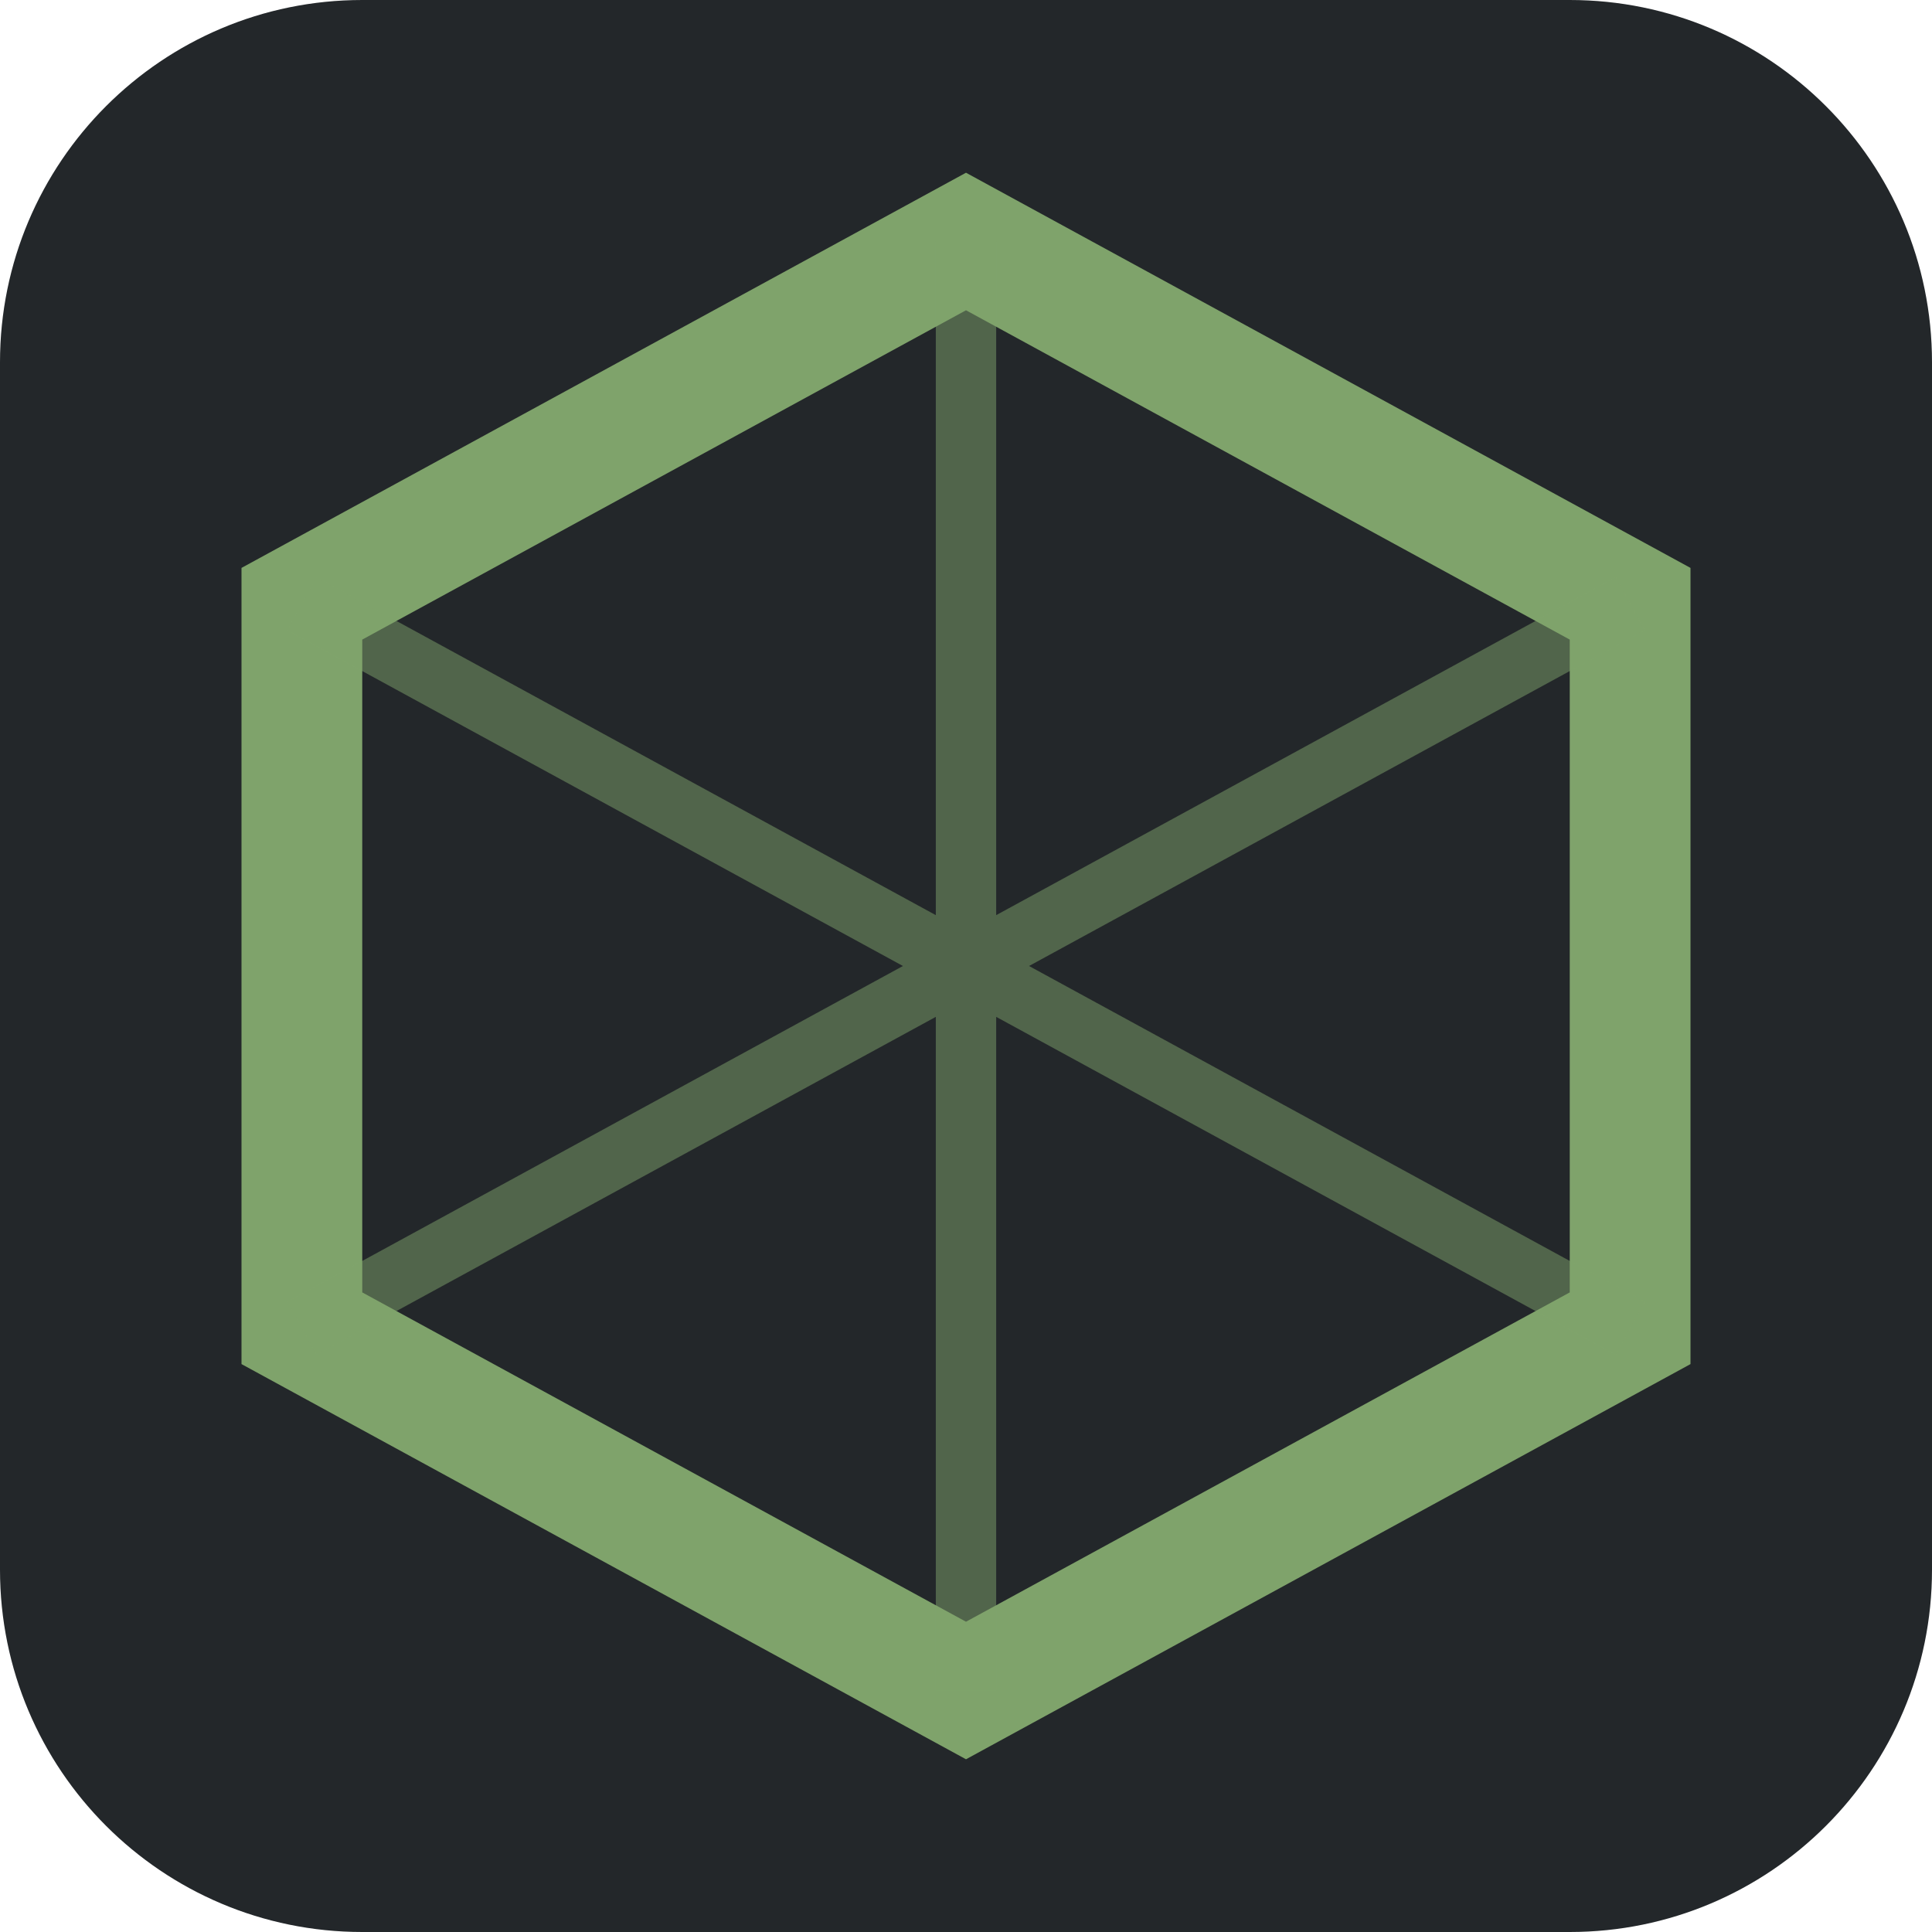
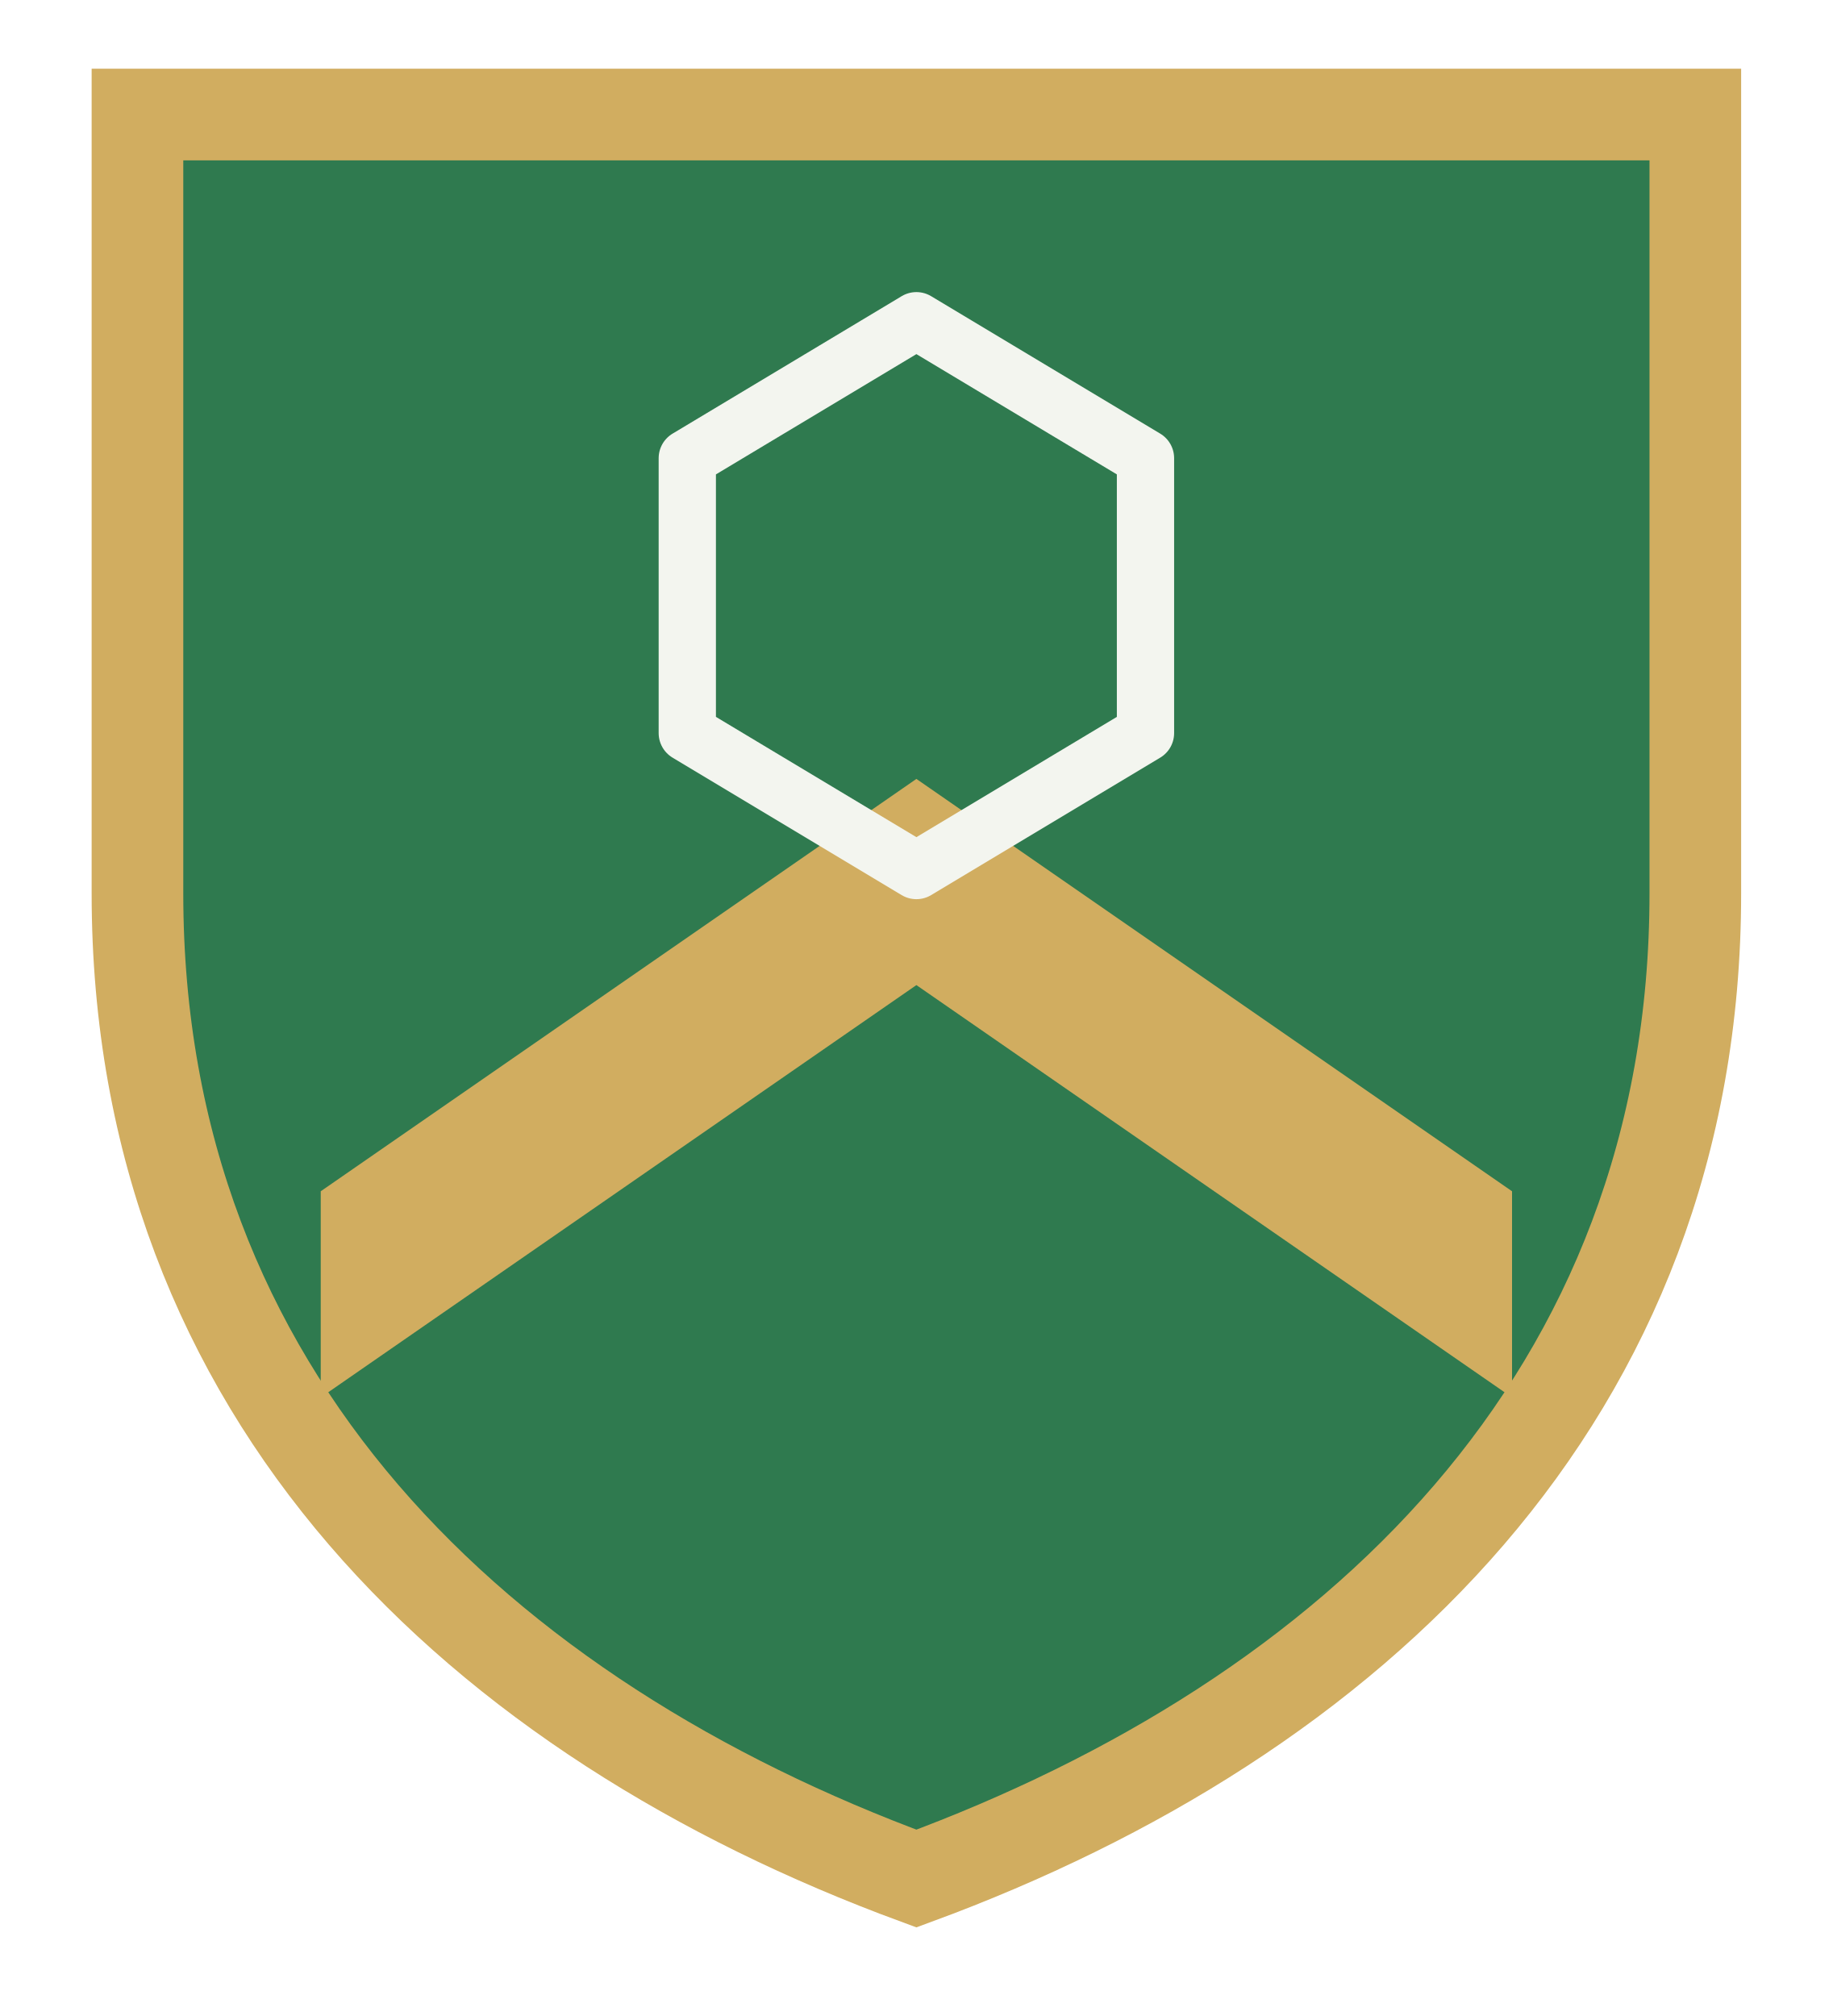
- <svg xmlns="http://www.w3.org/2000/svg" viewBox="0 0 64 64">
-   <rect width="64" height="64" rx="12" fill="#23272a" />
-   <path d="M32 8 54 20v24L32 56 10 44V20z" fill="none" stroke="#7fa36b" stroke-width="4" />
-   <path d="M32 8v48M10 20l44 24M54 20 10 44" stroke="#7fa36b" stroke-width="2" opacity=".5" />
+ <svg xmlns="http://www.w3.org/2000/svg" viewBox="0 0 80 88">
+   <path d="M6 5h68v34c0 22-15 36-34 43C21 75 6 61 6 39z" fill="#2f7a4f" />
+   <path d="M14 52 40 34l26 18v9L40 43 14 61z" fill="#d1ad60" />
+   <path d="M6 5h68v34c0 22-15 36-34 43C21 75 6 61 6 39z" fill="none" stroke="#d1ad60" stroke-width="4" />
+   <path d="M40 14 50 20v12l-10 6-10-6V20z" fill="none" stroke="#f3f5ef" stroke-width="2.5" stroke-linejoin="round" />
</svg>
